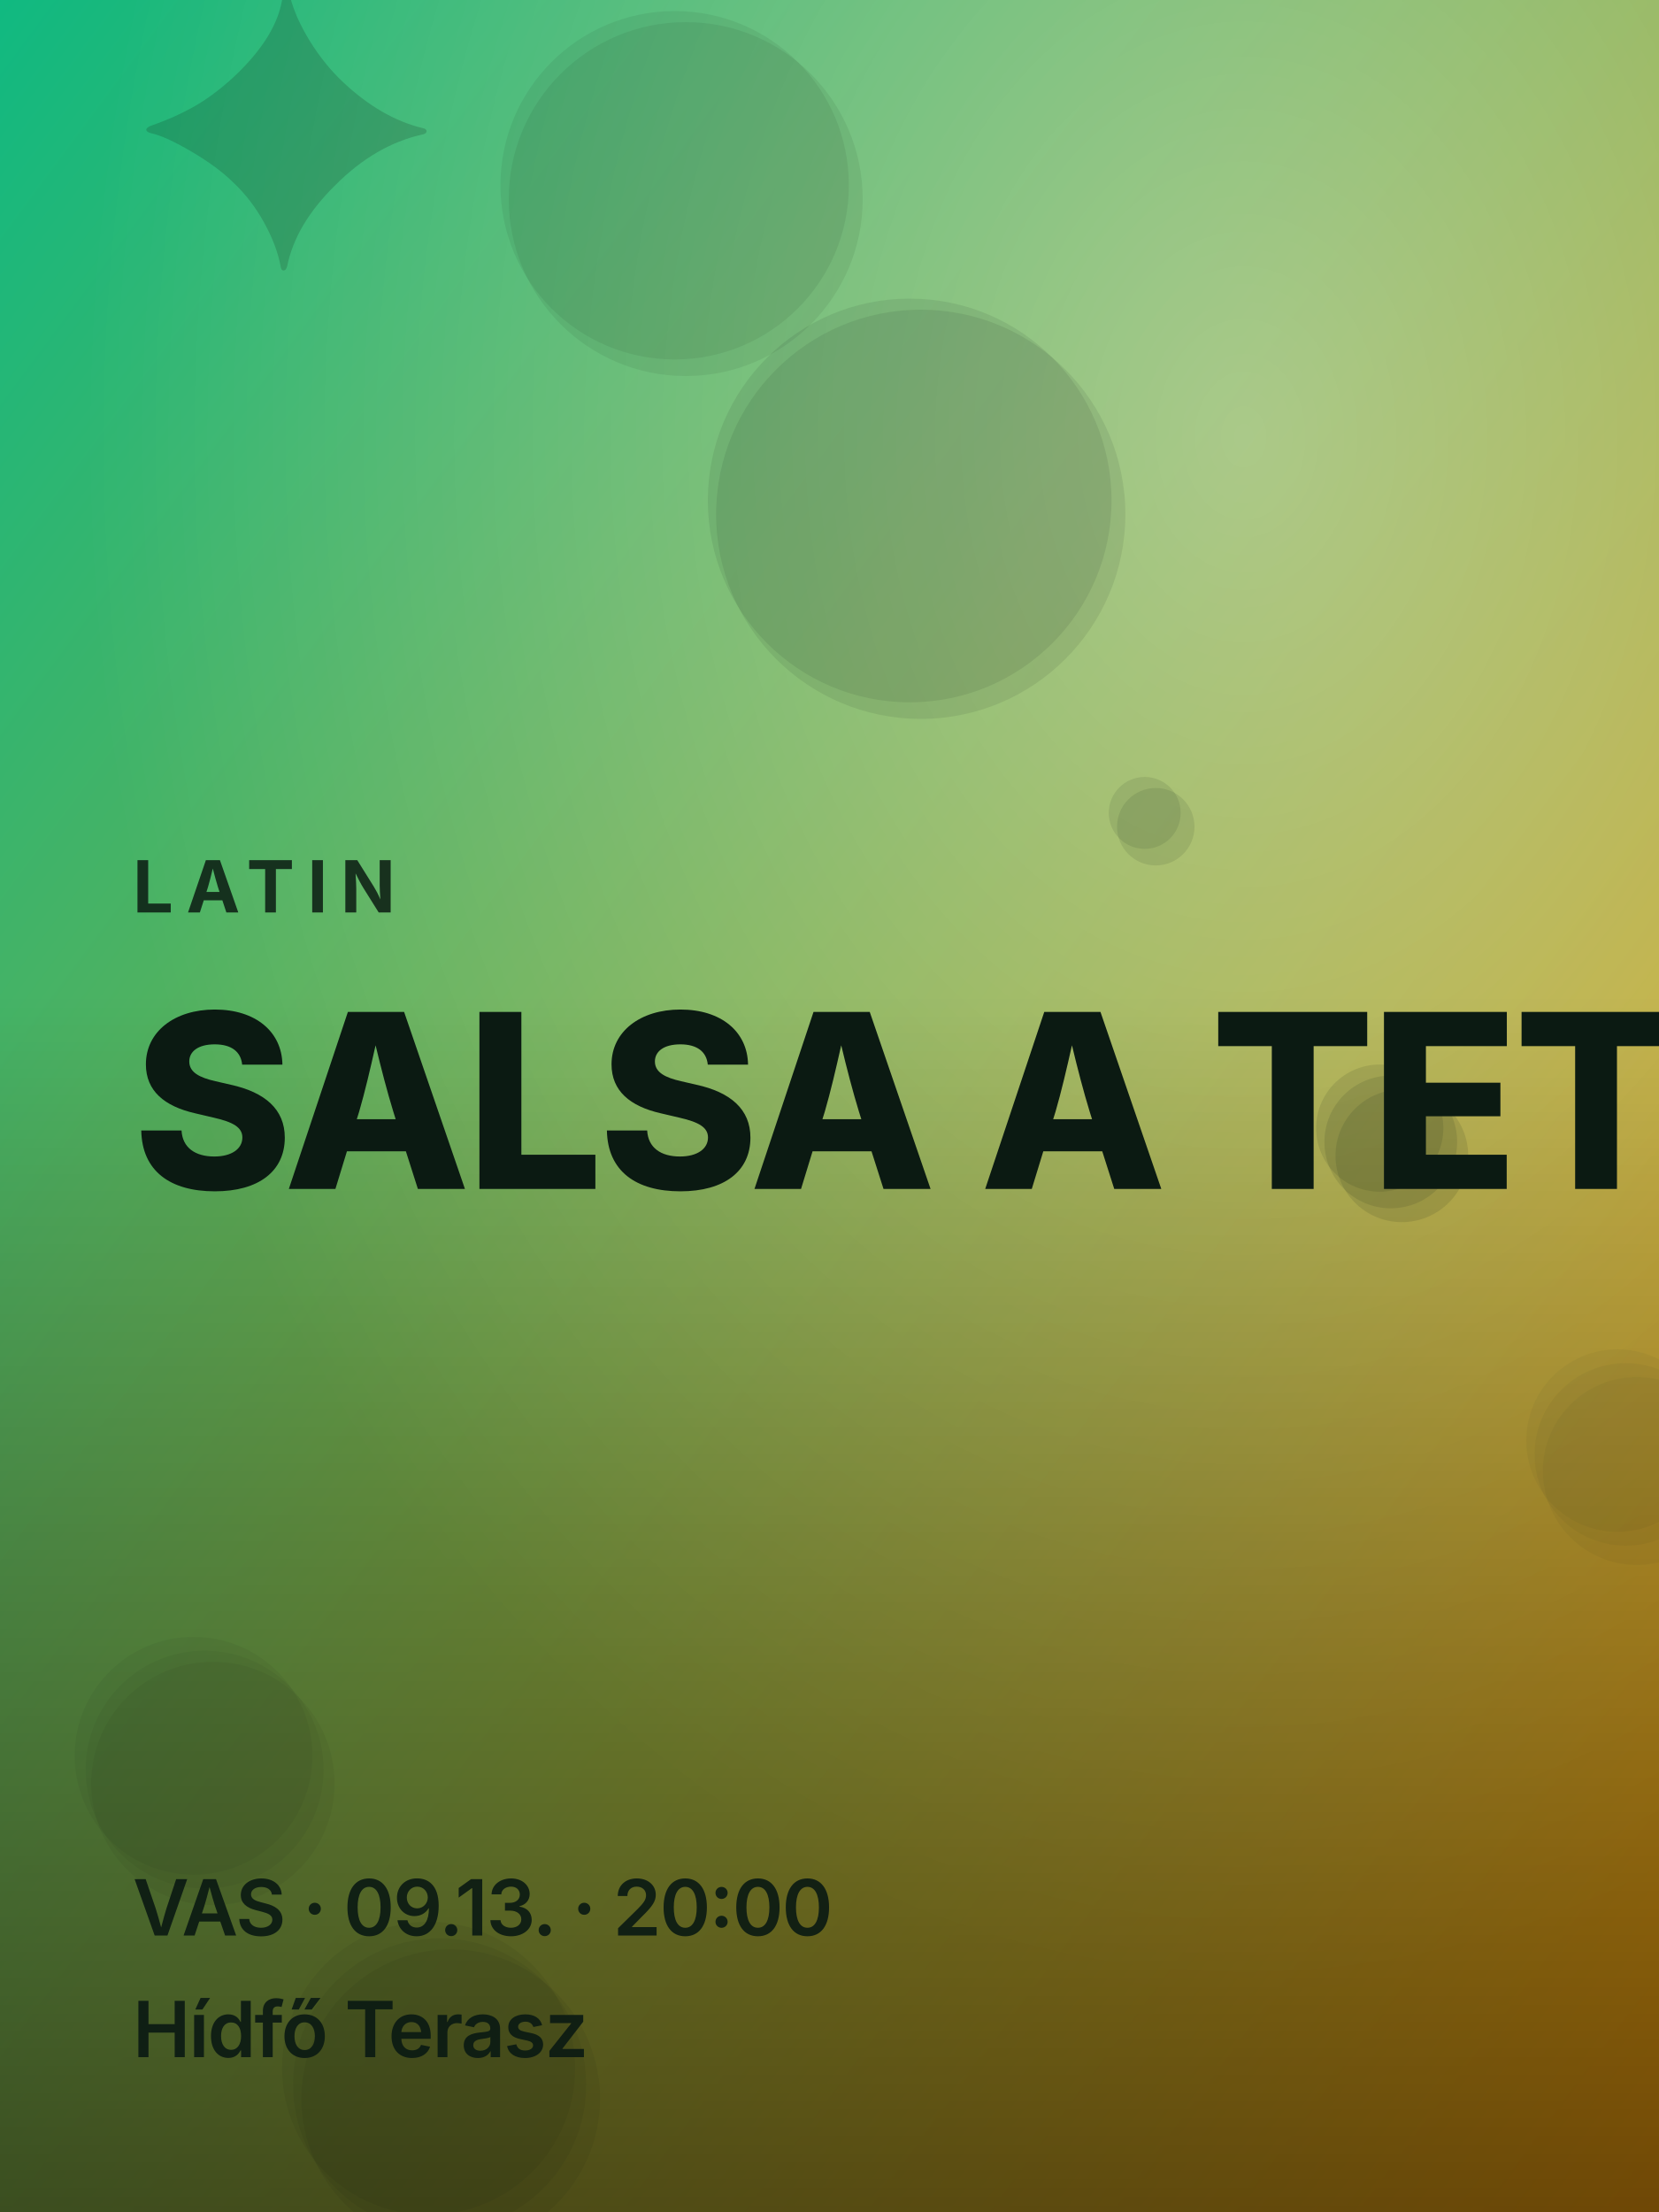
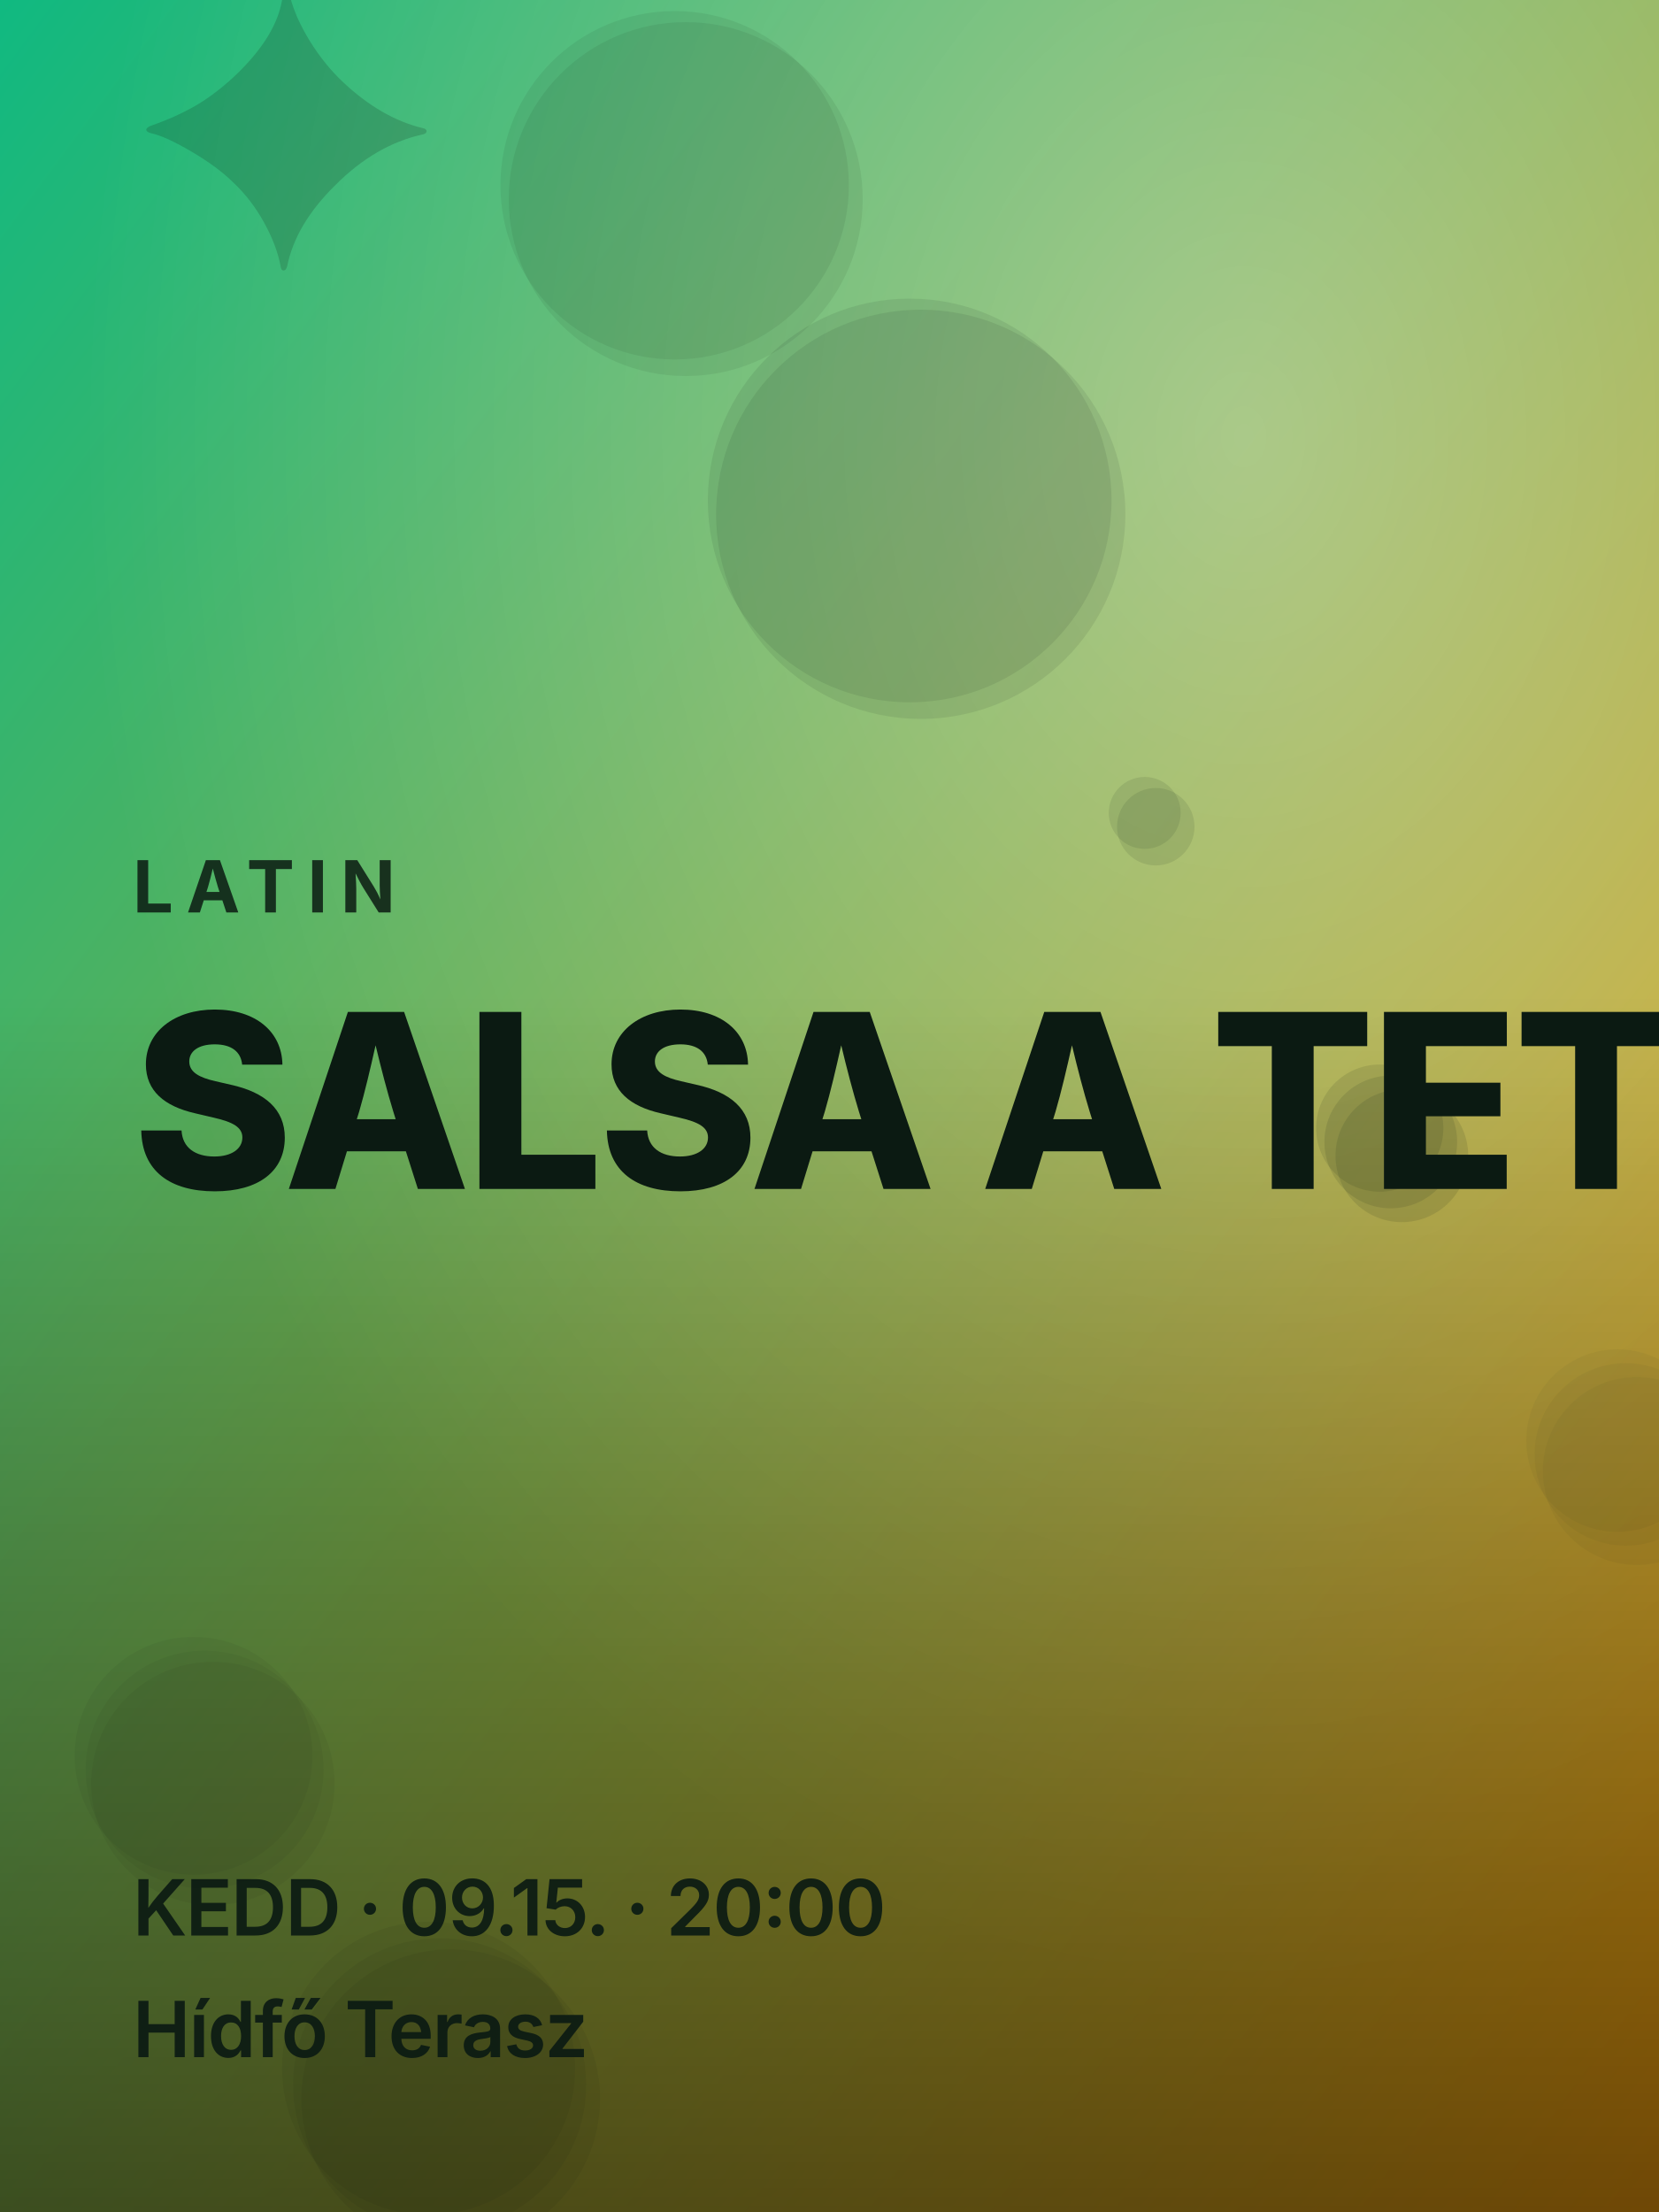
<svg xmlns="http://www.w3.org/2000/svg" viewBox="0 0 600 800" width="600" height="800" role="img" aria-label="Salsa a Tetőn">
  <defs>
    <linearGradient id="bg" x1="0" y1="0" x2="1" y2="1">
      <stop offset="0" stop-color="#10b981" />
      <stop offset="1" stop-color="#f59e0b" />
    </linearGradient>
    <radialGradient id="glow" cx="0.75" cy="0.2" r="0.7">
      <stop offset="0" stop-color="#ffffff" stop-opacity="0.35" />
      <stop offset="1" stop-color="#ffffff" stop-opacity="0" />
    </radialGradient>
    <linearGradient id="shade" x1="0" y1="0" x2="0" y2="1">
      <stop offset="0.45" stop-color="#000" stop-opacity="0" />
      <stop offset="1" stop-color="#000" stop-opacity="0.55" />
    </linearGradient>
  </defs>
  <rect width="600" height="800" fill="url(#bg)" />
  <rect width="600" height="800" fill="url(#glow)" />
  <circle cx="507" cy="418" r="24" fill="#0b1a12" opacity="0.110" />
  <circle cx="592" cy="532" r="34" fill="#0b1a12" opacity="0.042" />
  <circle cx="77" cy="645" r="44" fill="#0b1a12" opacity="0.053" />
  <circle cx="163" cy="759" r="54" fill="#0b1a12" opacity="0.064" />
  <circle cx="248" cy="72" r="64" fill="#0b1a12" opacity="0.076" />
  <circle cx="333" cy="186" r="74" fill="#0b1a12" opacity="0.087" />
  <circle cx="418" cy="299" r="14" fill="#0b1a12" opacity="0.098" />
  <circle cx="503" cy="413" r="24" fill="#0b1a12" opacity="0.110" />
  <circle cx="588" cy="526" r="33" fill="#0b1a12" opacity="0.041" />
  <circle cx="74" cy="640" r="43" fill="#0b1a12" opacity="0.052" />
  <circle cx="159" cy="754" r="53" fill="#0b1a12" opacity="0.064" />
  <circle cx="244" cy="67" r="63" fill="#0b1a12" opacity="0.075" />
  <circle cx="329" cy="181" r="73" fill="#0b1a12" opacity="0.086" />
  <circle cx="414" cy="294" r="13" fill="#0b1a12" opacity="0.098" />
  <circle cx="499" cy="408" r="23" fill="#0b1a12" opacity="0.109" />
  <circle cx="585" cy="521" r="33" fill="#0b1a12" opacity="0.041" />
  <circle cx="70" cy="635" r="43" fill="#0b1a12" opacity="0.052" />
  <circle cx="155" cy="748" r="53" fill="#0b1a12" opacity="0.063" />
  <text x="48" y="96" font-size="140" fill="#0b1a12" opacity="0.18" font-weight="900">✦</text>
  <rect width="600" height="800" fill="url(#shade)" />
  <g fill="#0b1a12" font-family="Inter, 'Segoe UI', system-ui, sans-serif" style="letter-spacing:-0.02em">
    <text x="48" y="330" font-size="26" font-weight="700" opacity="0.85" style="letter-spacing:0.18em">LATIN</text>
    <text x="48" y="430" font-size="88" font-weight="800">SALSA A TETŐN</text>
-     <text x="48" y="700" font-size="28" font-weight="600" opacity="0.92">VAS · 09.13. · 20:00</text>
+     <text x="48" y="700" font-size="28" font-weight="600" opacity="0.92">KEDD · 09.15. · 20:00</text>
    <text x="48" y="744" font-size="28" font-weight="600" opacity="0.92">Hídfő Terasz</text>
  </g>
</svg>
